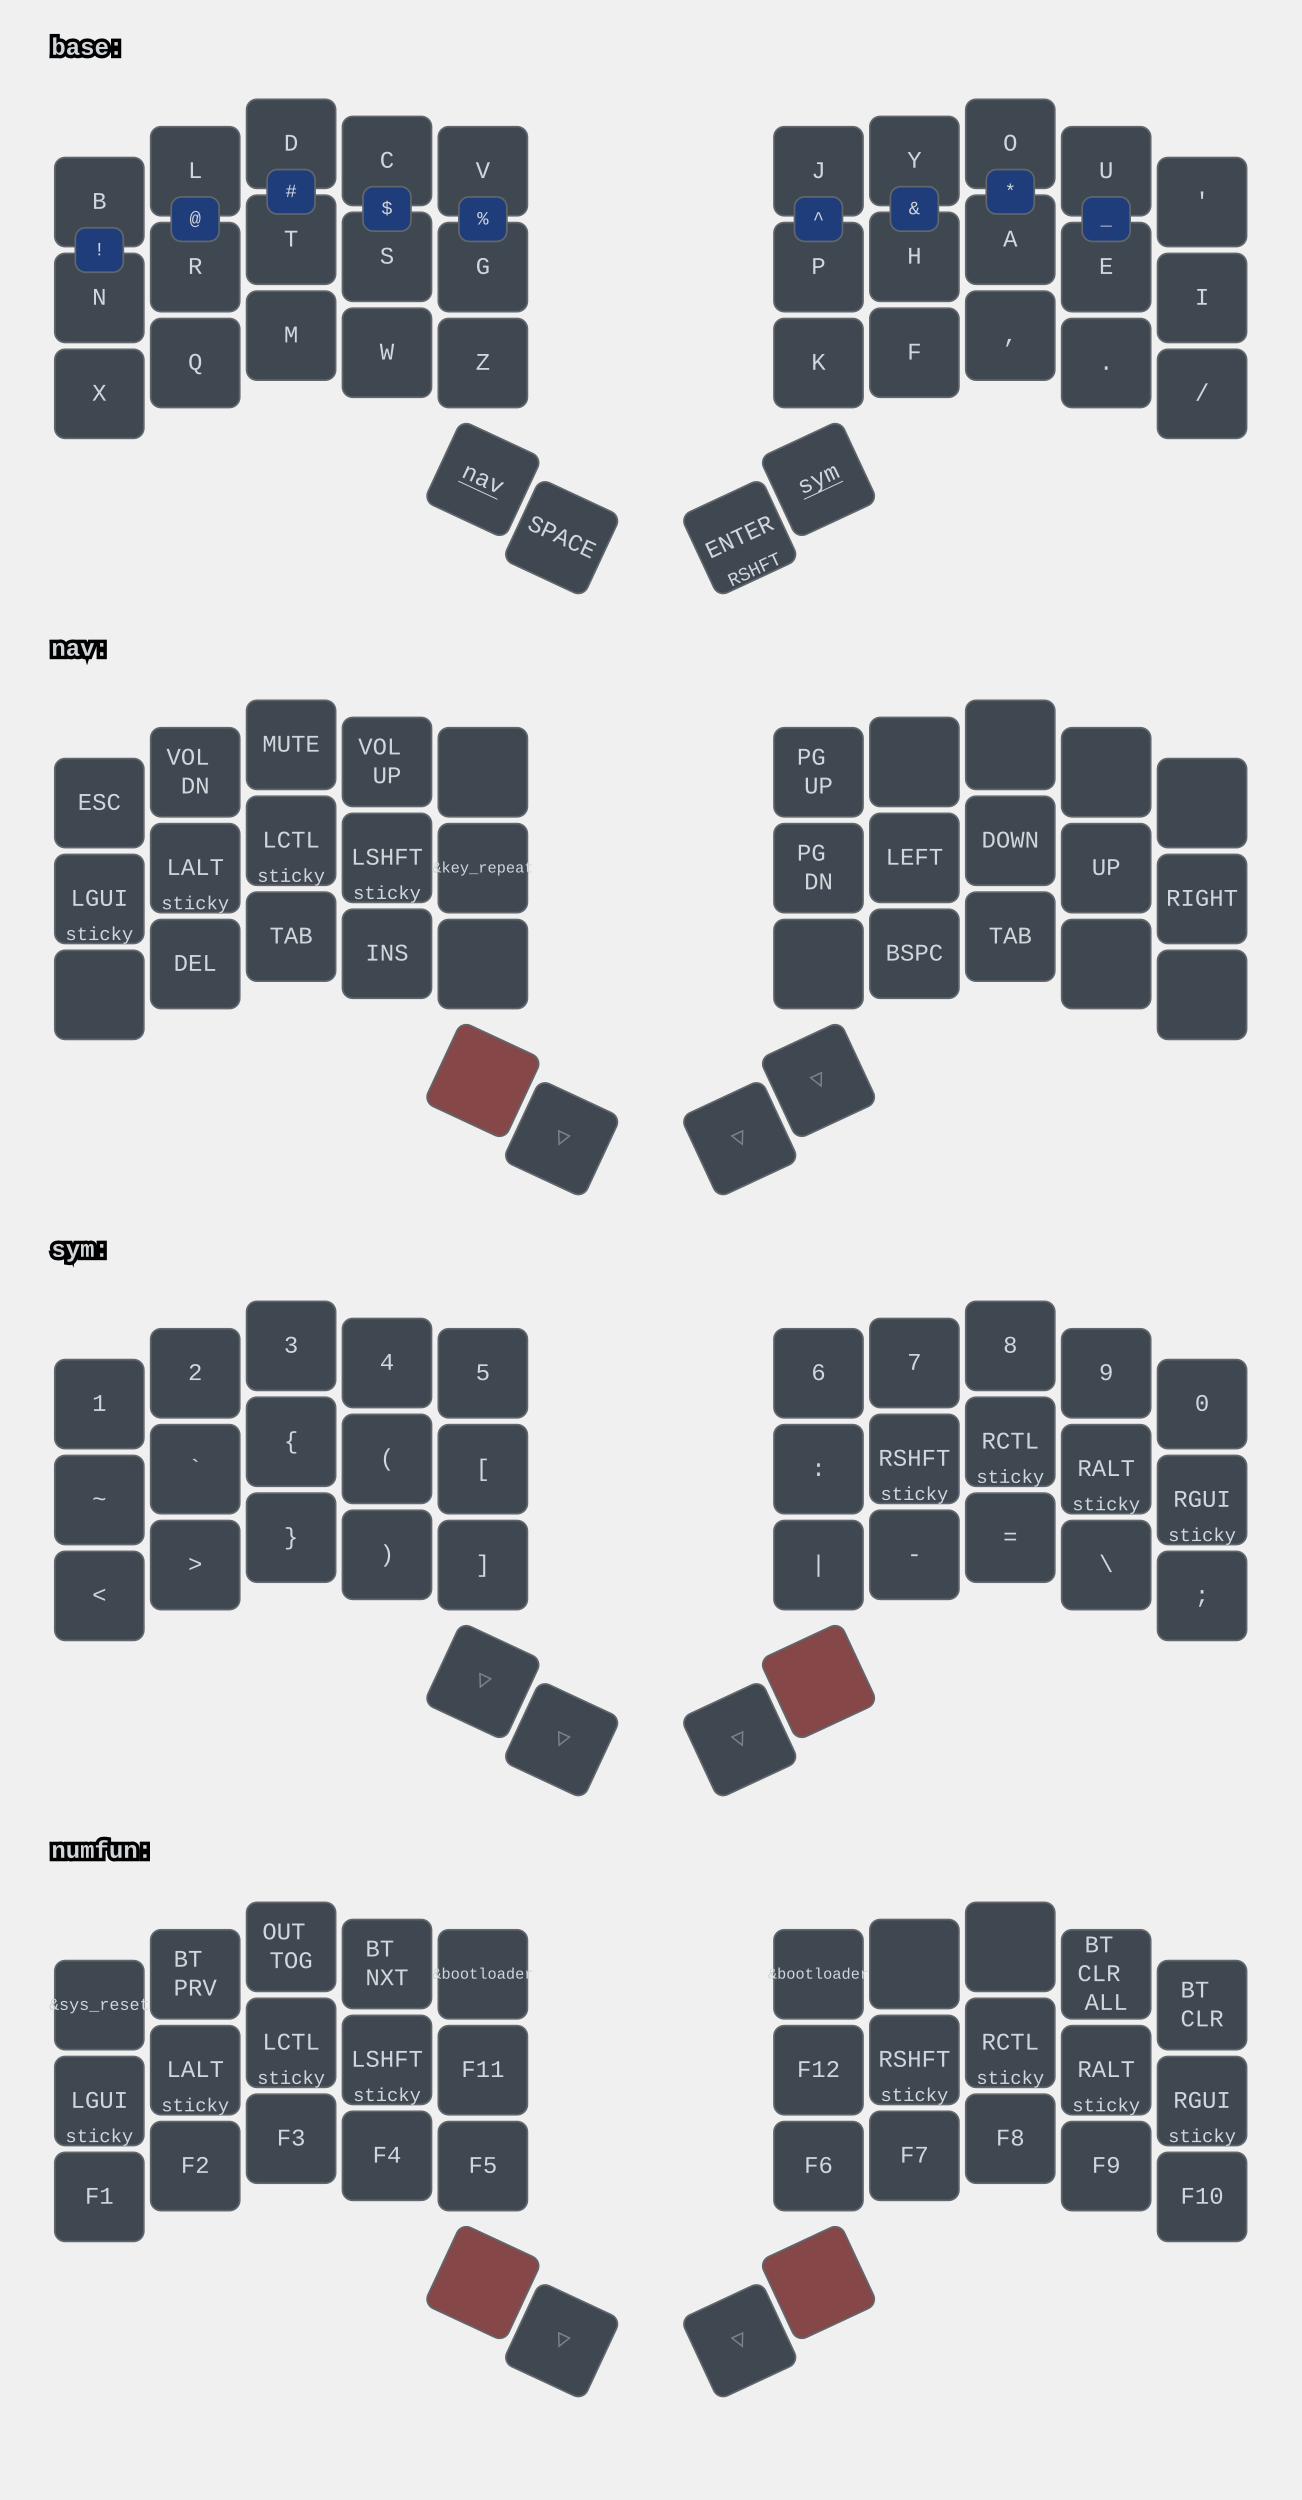
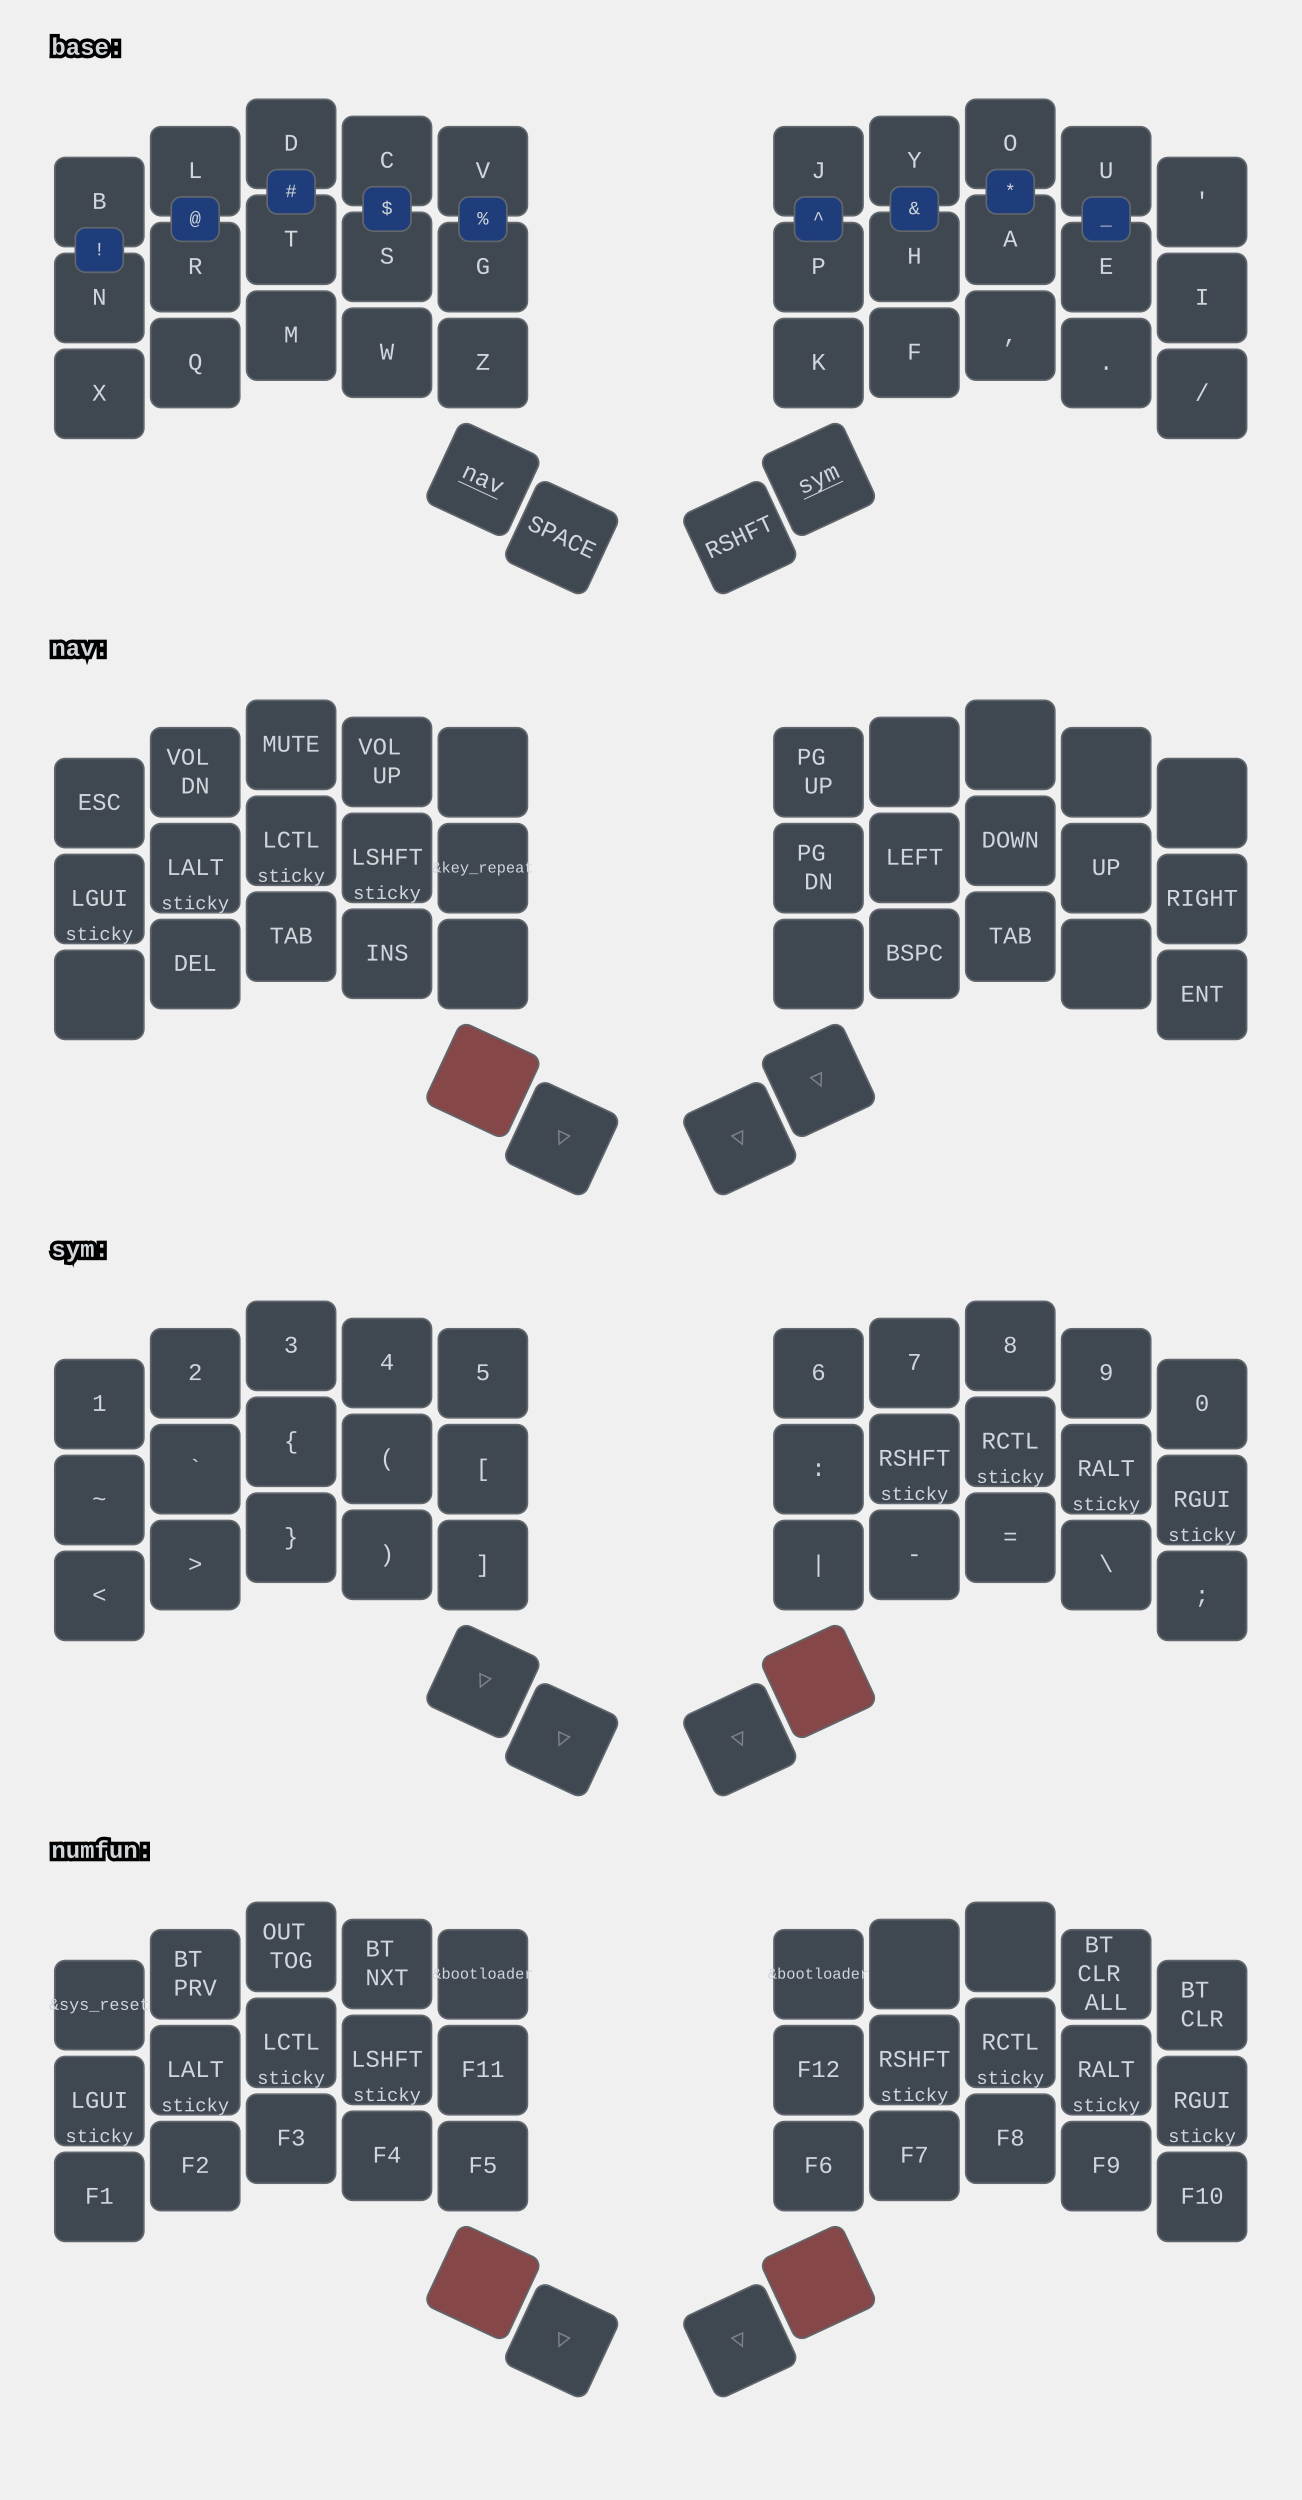
<svg xmlns="http://www.w3.org/2000/svg" width="760" height="1460" viewBox="0 0 760 1460" class="keymap">
  <style>/* inherit to force styles through use tags */
svg path {
    fill: inherit;
}

/* font and background color specifications */
svg.keymap {
    font-family: SFMono-Regular,Consolas,Liberation Mono,Menlo,monospace;
    font-size: 14px;
    font-kerning: normal;
    text-rendering: optimizeLegibility;
    fill: #24292e;
}

/* default key styling */
rect.key {
    fill: #f6f8fa;
}

rect.key, rect.combo {
    stroke: #c9cccf;
    stroke-width: 1;
}

/* default key side styling, only used is draw_key_sides is set */
rect.side {
    filter: brightness(90%);
}

/* color accent for combo boxes */
rect.combo, rect.combo-separate {
    fill: #cdf;
}

/* color accent for held keys */
rect.held, rect.combo.held {
    fill: #fdd;
}

/* color accent for ghost (optional) keys */
rect.ghost, rect.combo.ghost {
    stroke-dasharray: 4, 4;
    stroke-width: 2;
}

text {
    text-anchor: middle;
    dominant-baseline: middle;
}

/* styling for layer labels */
text.label {
    font-weight: bold;
    text-anchor: start;
    stroke: white;
    stroke-width: 4;
    paint-order: stroke;
}

/* styling for optional footer */
text.footer {
    text-anchor: end;
    dominant-baseline: auto;
    stroke: white;
    stroke-width: 4;
    paint-order: stroke;
}

/* styling for combo tap, and key non-tap label text */
text.combo, text.hold, text.shifted, text.left, text.right, text.tl, text.tr, text.bl, text.br {
    font-size: 11px;
}

text.hold, text.bl, text.br {
    text-anchor: middle;
    dominant-baseline: auto;
}

text.shifted, text.tl, text.tr {
    text-anchor: middle;
    dominant-baseline: hanging;
}

text.left, text.tl, text.bl {
    text-anchor: start;
}

text.right, text.tr, text.br {
    text-anchor: end;
}

text.layer-activator {
    text-decoration: underline;
}

/* styling for hold/shifted label text in combo box */
text.combo.hold, text.combo.shifted, text.combo.left, text.combo.right {
    font-size: 8px;
}

/* lighter symbol for transparent keys */
text.trans {
    fill: #7b7e81;
}

/* styling for combo dendrons */
path.combo {
    stroke-width: 1;
    stroke: gray;
    fill: none;
}

/* Start Tabler Icons Cleanup */
/* cannot use height/width with glyphs */
.icon-tabler &gt; path {
    fill: inherit;
    stroke: inherit;
    stroke-width: 2;
}
/* hide tabler's default box */
.icon-tabler &gt; path[stroke="none"][fill="none"] {
    visibility: hidden;
}
/* End Tabler Icons Cleanup */

svg.keymap { fill: #d1d6db; }
rect.key { fill: #3f4750; }
rect.key, rect.combo { stroke: #60666c; }
rect.combo, rect.combo-separate { fill: #1f3d7a; }
rect.held, rect.combo.held { fill: #854747; }
text.label, text.footer { stroke: black; }
text.trans { fill: #7e8184; }
path.combo { stroke: #7f7f7f; }
</style>
  <g transform="translate(30, 0)" class="layer-base">
    <text x="0" y="28" class="label" id="base">base:</text>
    <g transform="translate(0, 56)">
      <g transform="translate(28, 62)" class="key keypos-0">
        <rect rx="6" ry="6" x="-26" y="-26" width="52" height="52" class="key" />
        <text x="0" y="0" class="key tap">B</text>
      </g>
      <g transform="translate(84, 44)" class="key keypos-1">
        <rect rx="6" ry="6" x="-26" y="-26" width="52" height="52" class="key" />
        <text x="0" y="0" class="key tap">L</text>
      </g>
      <g transform="translate(140, 28)" class="key keypos-2">
        <rect rx="6" ry="6" x="-26" y="-26" width="52" height="52" class="key" />
        <text x="0" y="0" class="key tap">D</text>
      </g>
      <g transform="translate(196, 38)" class="key keypos-3">
        <rect rx="6" ry="6" x="-26" y="-26" width="52" height="52" class="key" />
        <text x="0" y="0" class="key tap">C</text>
      </g>
      <g transform="translate(252, 44)" class="key keypos-4">
        <rect rx="6" ry="6" x="-26" y="-26" width="52" height="52" class="key" />
        <text x="0" y="0" class="key tap">V</text>
      </g>
      <g transform="translate(448, 44)" class="key keypos-5">
        <rect rx="6" ry="6" x="-26" y="-26" width="52" height="52" class="key" />
        <text x="0" y="0" class="key tap">J</text>
      </g>
      <g transform="translate(504, 38)" class="key keypos-6">
        <rect rx="6" ry="6" x="-26" y="-26" width="52" height="52" class="key" />
        <text x="0" y="0" class="key tap">Y</text>
      </g>
      <g transform="translate(560, 28)" class="key keypos-7">
        <rect rx="6" ry="6" x="-26" y="-26" width="52" height="52" class="key" />
        <text x="0" y="0" class="key tap">O</text>
      </g>
      <g transform="translate(616, 44)" class="key keypos-8">
        <rect rx="6" ry="6" x="-26" y="-26" width="52" height="52" class="key" />
        <text x="0" y="0" class="key tap">U</text>
      </g>
      <g transform="translate(672, 62)" class="key keypos-9">
        <rect rx="6" ry="6" x="-26" y="-26" width="52" height="52" class="key" />
        <text x="0" y="0" class="key tap">'</text>
      </g>
      <g transform="translate(28, 118)" class="key keypos-10">
        <rect rx="6" ry="6" x="-26" y="-26" width="52" height="52" class="key" />
        <text x="0" y="0" class="key tap">N</text>
      </g>
      <g transform="translate(84, 100)" class="key keypos-11">
        <rect rx="6" ry="6" x="-26" y="-26" width="52" height="52" class="key" />
        <text x="0" y="0" class="key tap">R</text>
      </g>
      <g transform="translate(140, 84)" class="key keypos-12">
        <rect rx="6" ry="6" x="-26" y="-26" width="52" height="52" class="key" />
        <text x="0" y="0" class="key tap">T</text>
      </g>
      <g transform="translate(196, 94)" class="key keypos-13">
        <rect rx="6" ry="6" x="-26" y="-26" width="52" height="52" class="key" />
        <text x="0" y="0" class="key tap">S</text>
      </g>
      <g transform="translate(252, 100)" class="key keypos-14">
        <rect rx="6" ry="6" x="-26" y="-26" width="52" height="52" class="key" />
        <text x="0" y="0" class="key tap">G</text>
      </g>
      <g transform="translate(448, 100)" class="key keypos-15">
        <rect rx="6" ry="6" x="-26" y="-26" width="52" height="52" class="key" />
        <text x="0" y="0" class="key tap">P</text>
      </g>
      <g transform="translate(504, 94)" class="key keypos-16">
        <rect rx="6" ry="6" x="-26" y="-26" width="52" height="52" class="key" />
        <text x="0" y="0" class="key tap">H</text>
      </g>
      <g transform="translate(560, 84)" class="key keypos-17">
        <rect rx="6" ry="6" x="-26" y="-26" width="52" height="52" class="key" />
        <text x="0" y="0" class="key tap">A</text>
      </g>
      <g transform="translate(616, 100)" class="key keypos-18">
        <rect rx="6" ry="6" x="-26" y="-26" width="52" height="52" class="key" />
        <text x="0" y="0" class="key tap">E</text>
      </g>
      <g transform="translate(672, 118)" class="key keypos-19">
        <rect rx="6" ry="6" x="-26" y="-26" width="52" height="52" class="key" />
        <text x="0" y="0" class="key tap">I</text>
      </g>
      <g transform="translate(28, 174)" class="key keypos-20">
        <rect rx="6" ry="6" x="-26" y="-26" width="52" height="52" class="key" />
        <text x="0" y="0" class="key tap">X</text>
      </g>
      <g transform="translate(84, 156)" class="key keypos-21">
        <rect rx="6" ry="6" x="-26" y="-26" width="52" height="52" class="key" />
        <text x="0" y="0" class="key tap">Q</text>
      </g>
      <g transform="translate(140, 140)" class="key keypos-22">
        <rect rx="6" ry="6" x="-26" y="-26" width="52" height="52" class="key" />
        <text x="0" y="0" class="key tap">M</text>
      </g>
      <g transform="translate(196, 150)" class="key keypos-23">
        <rect rx="6" ry="6" x="-26" y="-26" width="52" height="52" class="key" />
        <text x="0" y="0" class="key tap">W</text>
      </g>
      <g transform="translate(252, 156)" class="key keypos-24">
        <rect rx="6" ry="6" x="-26" y="-26" width="52" height="52" class="key" />
        <text x="0" y="0" class="key tap">Z</text>
      </g>
      <g transform="translate(448, 156)" class="key keypos-25">
        <rect rx="6" ry="6" x="-26" y="-26" width="52" height="52" class="key" />
        <text x="0" y="0" class="key tap">K</text>
      </g>
      <g transform="translate(504, 150)" class="key keypos-26">
        <rect rx="6" ry="6" x="-26" y="-26" width="52" height="52" class="key" />
        <text x="0" y="0" class="key tap">F</text>
      </g>
      <g transform="translate(560, 140)" class="key keypos-27">
        <rect rx="6" ry="6" x="-26" y="-26" width="52" height="52" class="key" />
        <text x="0" y="0" class="key tap">,</text>
      </g>
      <g transform="translate(616, 156)" class="key keypos-28">
        <rect rx="6" ry="6" x="-26" y="-26" width="52" height="52" class="key" />
        <text x="0" y="0" class="key tap">.</text>
      </g>
      <g transform="translate(672, 174)" class="key keypos-29">
        <rect rx="6" ry="6" x="-26" y="-26" width="52" height="52" class="key" />
        <text x="0" y="0" class="key tap">/</text>
      </g>
      <g transform="translate(252, 224) rotate(25.0)" class="key keypos-30">
        <rect rx="6" ry="6" x="-26" y="-26" width="52" height="52" class="key" />
        <a href="#nav">
          <text x="0" y="0" class="key tap layer-activator">nav</text>
        </a>
      </g>
      <g transform="translate(298, 258) rotate(25.0)" class="key keypos-31">
        <rect rx="6" ry="6" x="-26" y="-26" width="52" height="52" class="key" />
        <text x="0" y="0" class="key tap">SPACE</text>
      </g>
      <g transform="translate(402, 258) rotate(-25.0)" class="key keypos-32">
        <rect rx="6" ry="6" x="-26" y="-26" width="52" height="52" class="key" />
-         <text x="0" y="0" class="key tap">ENTER</text>
-         <text x="0" y="24" class="key hold">RSHFT</text>
+         <text x="0" y="0" class="key tap">RSHFT</text>
      </g>
      <g transform="translate(448, 224) rotate(-25.0)" class="key keypos-33">
        <rect rx="6" ry="6" x="-26" y="-26" width="52" height="52" class="key" />
        <a href="#sym">
          <text x="0" y="0" class="key tap layer-activator">sym</text>
        </a>
      </g>
      <g class="combo combopos-0">
        <rect rx="6" ry="6" x="14" y="77" width="28" height="26" class="combo" />
        <text x="28" y="90" class="combo tap">!</text>
      </g>
      <g class="combo combopos-1">
        <rect rx="6" ry="6" x="70" y="59" width="28" height="26" class="combo" />
        <text x="84" y="72" class="combo tap">@</text>
      </g>
      <g class="combo combopos-2">
        <rect rx="6" ry="6" x="126" y="43" width="28" height="26" class="combo" />
        <text x="140" y="56" class="combo tap">#</text>
      </g>
      <g class="combo combopos-3">
        <rect rx="6" ry="6" x="182" y="53" width="28" height="26" class="combo" />
        <text x="196" y="66" class="combo tap">$</text>
      </g>
      <g class="combo combopos-4">
        <rect rx="6" ry="6" x="238" y="59" width="28" height="26" class="combo" />
        <text x="252" y="72" class="combo tap">%</text>
      </g>
      <g class="combo combopos-5">
        <rect rx="6" ry="6" x="434" y="59" width="28" height="26" class="combo" />
        <text x="448" y="72" class="combo tap">^</text>
      </g>
      <g class="combo combopos-6">
        <rect rx="6" ry="6" x="490" y="53" width="28" height="26" class="combo" />
        <text x="504" y="66" class="combo tap">&amp;</text>
      </g>
      <g class="combo combopos-7">
        <rect rx="6" ry="6" x="546" y="43" width="28" height="26" class="combo" />
        <text x="560" y="56" class="combo tap">*</text>
      </g>
      <g class="combo combopos-8">
        <rect rx="6" ry="6" x="602" y="59" width="28" height="26" class="combo" />
        <text x="616" y="72" class="combo tap">_</text>
      </g>
    </g>
  </g>
  <g transform="translate(30, 351)" class="layer-nav">
    <text x="0" y="28" class="label" id="nav">nav:</text>
    <g transform="translate(0, 56)">
      <g transform="translate(28, 62)" class="key keypos-0">
        <rect rx="6" ry="6" x="-26" y="-26" width="52" height="52" class="key" />
        <text x="0" y="0" class="key tap">ESC</text>
      </g>
      <g transform="translate(84, 44)" class="key keypos-1">
        <rect rx="6" ry="6" x="-26" y="-26" width="52" height="52" class="key" />
        <text x="0" y="0" class="key tap">
          <tspan x="0" dy="-0.6em">VOL</tspan>
          <tspan x="0" dy="1.2em">DN</tspan>
        </text>
      </g>
      <g transform="translate(140, 28)" class="key keypos-2">
        <rect rx="6" ry="6" x="-26" y="-26" width="52" height="52" class="key" />
        <text x="0" y="0" class="key tap">MUTE</text>
      </g>
      <g transform="translate(196, 38)" class="key keypos-3">
        <rect rx="6" ry="6" x="-26" y="-26" width="52" height="52" class="key" />
        <text x="0" y="0" class="key tap">
          <tspan x="0" dy="-0.6em">VOL</tspan>
          <tspan x="0" dy="1.2em">UP</tspan>
        </text>
      </g>
      <g transform="translate(252, 44)" class="key keypos-4">
        <rect rx="6" ry="6" x="-26" y="-26" width="52" height="52" class="key" />
      </g>
      <g transform="translate(448, 44)" class="key keypos-5">
        <rect rx="6" ry="6" x="-26" y="-26" width="52" height="52" class="key" />
        <text x="0" y="0" class="key tap">
          <tspan x="0" dy="-0.6em">PG</tspan>
          <tspan x="0" dy="1.2em">UP</tspan>
        </text>
      </g>
      <g transform="translate(504, 38)" class="key keypos-6">
        <rect rx="6" ry="6" x="-26" y="-26" width="52" height="52" class="key" />
      </g>
      <g transform="translate(560, 28)" class="key keypos-7">
        <rect rx="6" ry="6" x="-26" y="-26" width="52" height="52" class="key" />
      </g>
      <g transform="translate(616, 44)" class="key keypos-8">
        <rect rx="6" ry="6" x="-26" y="-26" width="52" height="52" class="key" />
      </g>
      <g transform="translate(672, 62)" class="key keypos-9">
        <rect rx="6" ry="6" x="-26" y="-26" width="52" height="52" class="key" />
      </g>
      <g transform="translate(28, 118)" class="key keypos-10">
        <rect rx="6" ry="6" x="-26" y="-26" width="52" height="52" class="key" />
        <text x="0" y="0" class="key tap">LGUI</text>
        <text x="0" y="24" class="key hold">sticky</text>
      </g>
      <g transform="translate(84, 100)" class="key keypos-11">
        <rect rx="6" ry="6" x="-26" y="-26" width="52" height="52" class="key" />
        <text x="0" y="0" class="key tap">LALT</text>
        <text x="0" y="24" class="key hold">sticky</text>
      </g>
      <g transform="translate(140, 84)" class="key keypos-12">
        <rect rx="6" ry="6" x="-26" y="-26" width="52" height="52" class="key" />
        <text x="0" y="0" class="key tap">LCTL</text>
        <text x="0" y="24" class="key hold">sticky</text>
      </g>
      <g transform="translate(196, 94)" class="key keypos-13">
        <rect rx="6" ry="6" x="-26" y="-26" width="52" height="52" class="key" />
        <text x="0" y="0" class="key tap">LSHFT</text>
        <text x="0" y="24" class="key hold">sticky</text>
      </g>
      <g transform="translate(252, 100)" class="key keypos-14">
        <rect rx="6" ry="6" x="-26" y="-26" width="52" height="52" class="key" />
        <text x="0" y="0" class="key tap">
          <tspan style="font-size: 64%">&amp;key_repeat</tspan>
        </text>
      </g>
      <g transform="translate(448, 100)" class="key keypos-15">
        <rect rx="6" ry="6" x="-26" y="-26" width="52" height="52" class="key" />
        <text x="0" y="0" class="key tap">
          <tspan x="0" dy="-0.6em">PG</tspan>
          <tspan x="0" dy="1.2em">DN</tspan>
        </text>
      </g>
      <g transform="translate(504, 94)" class="key keypos-16">
        <rect rx="6" ry="6" x="-26" y="-26" width="52" height="52" class="key" />
        <text x="0" y="0" class="key tap">LEFT</text>
      </g>
      <g transform="translate(560, 84)" class="key keypos-17">
        <rect rx="6" ry="6" x="-26" y="-26" width="52" height="52" class="key" />
        <text x="0" y="0" class="key tap">DOWN</text>
      </g>
      <g transform="translate(616, 100)" class="key keypos-18">
        <rect rx="6" ry="6" x="-26" y="-26" width="52" height="52" class="key" />
        <text x="0" y="0" class="key tap">UP</text>
      </g>
      <g transform="translate(672, 118)" class="key keypos-19">
        <rect rx="6" ry="6" x="-26" y="-26" width="52" height="52" class="key" />
        <text x="0" y="0" class="key tap">RIGHT</text>
      </g>
      <g transform="translate(28, 174)" class="key keypos-20">
        <rect rx="6" ry="6" x="-26" y="-26" width="52" height="52" class="key" />
      </g>
      <g transform="translate(84, 156)" class="key keypos-21">
        <rect rx="6" ry="6" x="-26" y="-26" width="52" height="52" class="key" />
        <text x="0" y="0" class="key tap">DEL</text>
      </g>
      <g transform="translate(140, 140)" class="key keypos-22">
        <rect rx="6" ry="6" x="-26" y="-26" width="52" height="52" class="key" />
        <text x="0" y="0" class="key tap">TAB</text>
      </g>
      <g transform="translate(196, 150)" class="key keypos-23">
        <rect rx="6" ry="6" x="-26" y="-26" width="52" height="52" class="key" />
        <text x="0" y="0" class="key tap">INS</text>
      </g>
      <g transform="translate(252, 156)" class="key keypos-24">
        <rect rx="6" ry="6" x="-26" y="-26" width="52" height="52" class="key" />
      </g>
      <g transform="translate(448, 156)" class="key keypos-25">
        <rect rx="6" ry="6" x="-26" y="-26" width="52" height="52" class="key" />
      </g>
      <g transform="translate(504, 150)" class="key keypos-26">
        <rect rx="6" ry="6" x="-26" y="-26" width="52" height="52" class="key" />
        <text x="0" y="0" class="key tap">BSPC</text>
      </g>
      <g transform="translate(560, 140)" class="key keypos-27">
        <rect rx="6" ry="6" x="-26" y="-26" width="52" height="52" class="key" />
        <text x="0" y="0" class="key tap">TAB</text>
      </g>
      <g transform="translate(616, 156)" class="key keypos-28">
        <rect rx="6" ry="6" x="-26" y="-26" width="52" height="52" class="key" />
      </g>
      <g transform="translate(672, 174)" class="key keypos-29">
        <rect rx="6" ry="6" x="-26" y="-26" width="52" height="52" class="key" />
+         <text x="0" y="0" class="key tap">ENT</text>
      </g>
      <g transform="translate(252, 224) rotate(25.0)" class="key held keypos-30">
        <rect rx="6" ry="6" x="-26" y="-26" width="52" height="52" class="key held" />
      </g>
      <g transform="translate(298, 258) rotate(25.0)" class="key trans keypos-31">
        <rect rx="6" ry="6" x="-26" y="-26" width="52" height="52" class="key trans" />
        <text x="0" y="0" class="key trans tap">▽</text>
      </g>
      <g transform="translate(402, 258) rotate(-25.0)" class="key trans keypos-32">
        <rect rx="6" ry="6" x="-26" y="-26" width="52" height="52" class="key trans" />
        <text x="0" y="0" class="key trans tap">▽</text>
      </g>
      <g transform="translate(448, 224) rotate(-25.0)" class="key trans keypos-33">
        <rect rx="6" ry="6" x="-26" y="-26" width="52" height="52" class="key trans" />
        <text x="0" y="0" class="key trans tap">▽</text>
      </g>
    </g>
  </g>
  <g transform="translate(30, 702)" class="layer-sym">
    <text x="0" y="28" class="label" id="sym">sym:</text>
    <g transform="translate(0, 56)">
      <g transform="translate(28, 62)" class="key keypos-0">
        <rect rx="6" ry="6" x="-26" y="-26" width="52" height="52" class="key" />
        <text x="0" y="0" class="key tap">1</text>
      </g>
      <g transform="translate(84, 44)" class="key keypos-1">
        <rect rx="6" ry="6" x="-26" y="-26" width="52" height="52" class="key" />
        <text x="0" y="0" class="key tap">2</text>
      </g>
      <g transform="translate(140, 28)" class="key keypos-2">
        <rect rx="6" ry="6" x="-26" y="-26" width="52" height="52" class="key" />
        <text x="0" y="0" class="key tap">3</text>
      </g>
      <g transform="translate(196, 38)" class="key keypos-3">
        <rect rx="6" ry="6" x="-26" y="-26" width="52" height="52" class="key" />
        <text x="0" y="0" class="key tap">4</text>
      </g>
      <g transform="translate(252, 44)" class="key keypos-4">
        <rect rx="6" ry="6" x="-26" y="-26" width="52" height="52" class="key" />
        <text x="0" y="0" class="key tap">5</text>
      </g>
      <g transform="translate(448, 44)" class="key keypos-5">
        <rect rx="6" ry="6" x="-26" y="-26" width="52" height="52" class="key" />
        <text x="0" y="0" class="key tap">6</text>
      </g>
      <g transform="translate(504, 38)" class="key keypos-6">
        <rect rx="6" ry="6" x="-26" y="-26" width="52" height="52" class="key" />
        <text x="0" y="0" class="key tap">7</text>
      </g>
      <g transform="translate(560, 28)" class="key keypos-7">
        <rect rx="6" ry="6" x="-26" y="-26" width="52" height="52" class="key" />
        <text x="0" y="0" class="key tap">8</text>
      </g>
      <g transform="translate(616, 44)" class="key keypos-8">
        <rect rx="6" ry="6" x="-26" y="-26" width="52" height="52" class="key" />
        <text x="0" y="0" class="key tap">9</text>
      </g>
      <g transform="translate(672, 62)" class="key keypos-9">
        <rect rx="6" ry="6" x="-26" y="-26" width="52" height="52" class="key" />
        <text x="0" y="0" class="key tap">0</text>
      </g>
      <g transform="translate(28, 118)" class="key keypos-10">
        <rect rx="6" ry="6" x="-26" y="-26" width="52" height="52" class="key" />
        <text x="0" y="0" class="key tap">~</text>
      </g>
      <g transform="translate(84, 100)" class="key keypos-11">
        <rect rx="6" ry="6" x="-26" y="-26" width="52" height="52" class="key" />
        <text x="0" y="0" class="key tap">`</text>
      </g>
      <g transform="translate(140, 84)" class="key keypos-12">
        <rect rx="6" ry="6" x="-26" y="-26" width="52" height="52" class="key" />
        <text x="0" y="0" class="key tap">{</text>
      </g>
      <g transform="translate(196, 94)" class="key keypos-13">
        <rect rx="6" ry="6" x="-26" y="-26" width="52" height="52" class="key" />
        <text x="0" y="0" class="key tap">(</text>
      </g>
      <g transform="translate(252, 100)" class="key keypos-14">
        <rect rx="6" ry="6" x="-26" y="-26" width="52" height="52" class="key" />
        <text x="0" y="0" class="key tap">[</text>
      </g>
      <g transform="translate(448, 100)" class="key keypos-15">
        <rect rx="6" ry="6" x="-26" y="-26" width="52" height="52" class="key" />
        <text x="0" y="0" class="key tap">:</text>
      </g>
      <g transform="translate(504, 94)" class="key keypos-16">
        <rect rx="6" ry="6" x="-26" y="-26" width="52" height="52" class="key" />
        <text x="0" y="0" class="key tap">RSHFT</text>
        <text x="0" y="24" class="key hold">sticky</text>
      </g>
      <g transform="translate(560, 84)" class="key keypos-17">
        <rect rx="6" ry="6" x="-26" y="-26" width="52" height="52" class="key" />
        <text x="0" y="0" class="key tap">RCTL</text>
        <text x="0" y="24" class="key hold">sticky</text>
      </g>
      <g transform="translate(616, 100)" class="key keypos-18">
        <rect rx="6" ry="6" x="-26" y="-26" width="52" height="52" class="key" />
        <text x="0" y="0" class="key tap">RALT</text>
        <text x="0" y="24" class="key hold">sticky</text>
      </g>
      <g transform="translate(672, 118)" class="key keypos-19">
        <rect rx="6" ry="6" x="-26" y="-26" width="52" height="52" class="key" />
        <text x="0" y="0" class="key tap">RGUI</text>
        <text x="0" y="24" class="key hold">sticky</text>
      </g>
      <g transform="translate(28, 174)" class="key keypos-20">
        <rect rx="6" ry="6" x="-26" y="-26" width="52" height="52" class="key" />
        <text x="0" y="0" class="key tap">&lt;</text>
      </g>
      <g transform="translate(84, 156)" class="key keypos-21">
        <rect rx="6" ry="6" x="-26" y="-26" width="52" height="52" class="key" />
        <text x="0" y="0" class="key tap">&gt;</text>
      </g>
      <g transform="translate(140, 140)" class="key keypos-22">
        <rect rx="6" ry="6" x="-26" y="-26" width="52" height="52" class="key" />
        <text x="0" y="0" class="key tap">}</text>
      </g>
      <g transform="translate(196, 150)" class="key keypos-23">
        <rect rx="6" ry="6" x="-26" y="-26" width="52" height="52" class="key" />
        <text x="0" y="0" class="key tap">)</text>
      </g>
      <g transform="translate(252, 156)" class="key keypos-24">
        <rect rx="6" ry="6" x="-26" y="-26" width="52" height="52" class="key" />
        <text x="0" y="0" class="key tap">]</text>
      </g>
      <g transform="translate(448, 156)" class="key keypos-25">
        <rect rx="6" ry="6" x="-26" y="-26" width="52" height="52" class="key" />
        <text x="0" y="0" class="key tap">|</text>
      </g>
      <g transform="translate(504, 150)" class="key keypos-26">
        <rect rx="6" ry="6" x="-26" y="-26" width="52" height="52" class="key" />
        <text x="0" y="0" class="key tap">-</text>
      </g>
      <g transform="translate(560, 140)" class="key keypos-27">
        <rect rx="6" ry="6" x="-26" y="-26" width="52" height="52" class="key" />
        <text x="0" y="0" class="key tap">=</text>
      </g>
      <g transform="translate(616, 156)" class="key keypos-28">
        <rect rx="6" ry="6" x="-26" y="-26" width="52" height="52" class="key" />
        <text x="0" y="0" class="key tap">\</text>
      </g>
      <g transform="translate(672, 174)" class="key keypos-29">
        <rect rx="6" ry="6" x="-26" y="-26" width="52" height="52" class="key" />
        <text x="0" y="0" class="key tap">;</text>
      </g>
      <g transform="translate(252, 224) rotate(25.0)" class="key trans keypos-30">
        <rect rx="6" ry="6" x="-26" y="-26" width="52" height="52" class="key trans" />
        <text x="0" y="0" class="key trans tap">▽</text>
      </g>
      <g transform="translate(298, 258) rotate(25.0)" class="key trans keypos-31">
        <rect rx="6" ry="6" x="-26" y="-26" width="52" height="52" class="key trans" />
        <text x="0" y="0" class="key trans tap">▽</text>
      </g>
      <g transform="translate(402, 258) rotate(-25.0)" class="key trans keypos-32">
        <rect rx="6" ry="6" x="-26" y="-26" width="52" height="52" class="key trans" />
        <text x="0" y="0" class="key trans tap">▽</text>
      </g>
      <g transform="translate(448, 224) rotate(-25.0)" class="key held keypos-33">
        <rect rx="6" ry="6" x="-26" y="-26" width="52" height="52" class="key held" />
      </g>
    </g>
  </g>
  <g transform="translate(30, 1053)" class="layer-numfun">
    <text x="0" y="28" class="label" id="numfun">numfun:</text>
    <g transform="translate(0, 56)">
      <g transform="translate(28, 62)" class="key keypos-0">
        <rect rx="6" ry="6" x="-26" y="-26" width="52" height="52" class="key" />
        <text x="0" y="0" class="key tap">
          <tspan style="font-size: 70%">&amp;sys_reset</tspan>
        </text>
      </g>
      <g transform="translate(84, 44)" class="key keypos-1">
        <rect rx="6" ry="6" x="-26" y="-26" width="52" height="52" class="key" />
        <text x="0" y="0" class="key tap">
          <tspan x="0" dy="-0.6em">BT</tspan>
          <tspan x="0" dy="1.2em">PRV</tspan>
        </text>
      </g>
      <g transform="translate(140, 28)" class="key keypos-2">
        <rect rx="6" ry="6" x="-26" y="-26" width="52" height="52" class="key" />
        <text x="0" y="0" class="key tap">
          <tspan x="0" dy="-0.6em">OUT</tspan>
          <tspan x="0" dy="1.2em">TOG</tspan>
        </text>
      </g>
      <g transform="translate(196, 38)" class="key keypos-3">
        <rect rx="6" ry="6" x="-26" y="-26" width="52" height="52" class="key" />
        <text x="0" y="0" class="key tap">
          <tspan x="0" dy="-0.6em">BT</tspan>
          <tspan x="0" dy="1.2em">NXT</tspan>
        </text>
      </g>
      <g transform="translate(252, 44)" class="key keypos-4">
        <rect rx="6" ry="6" x="-26" y="-26" width="52" height="52" class="key" />
        <text x="0" y="0" class="key tap">
          <tspan style="font-size: 64%">&amp;bootloader</tspan>
        </text>
      </g>
      <g transform="translate(448, 44)" class="key keypos-5">
        <rect rx="6" ry="6" x="-26" y="-26" width="52" height="52" class="key" />
        <text x="0" y="0" class="key tap">
          <tspan style="font-size: 64%">&amp;bootloader</tspan>
        </text>
      </g>
      <g transform="translate(504, 38)" class="key keypos-6">
        <rect rx="6" ry="6" x="-26" y="-26" width="52" height="52" class="key" />
      </g>
      <g transform="translate(560, 28)" class="key keypos-7">
        <rect rx="6" ry="6" x="-26" y="-26" width="52" height="52" class="key" />
      </g>
      <g transform="translate(616, 44)" class="key keypos-8">
        <rect rx="6" ry="6" x="-26" y="-26" width="52" height="52" class="key" />
        <text x="0" y="0" class="key tap">
          <tspan x="0" dy="-1.2em">BT</tspan>
          <tspan x="0" dy="1.2em">CLR</tspan>
          <tspan x="0" dy="1.2em">ALL</tspan>
        </text>
      </g>
      <g transform="translate(672, 62)" class="key keypos-9">
        <rect rx="6" ry="6" x="-26" y="-26" width="52" height="52" class="key" />
        <text x="0" y="0" class="key tap">
          <tspan x="0" dy="-0.6em">BT</tspan>
          <tspan x="0" dy="1.2em">CLR</tspan>
        </text>
      </g>
      <g transform="translate(28, 118)" class="key keypos-10">
        <rect rx="6" ry="6" x="-26" y="-26" width="52" height="52" class="key" />
        <text x="0" y="0" class="key tap">LGUI</text>
        <text x="0" y="24" class="key hold">sticky</text>
      </g>
      <g transform="translate(84, 100)" class="key keypos-11">
        <rect rx="6" ry="6" x="-26" y="-26" width="52" height="52" class="key" />
        <text x="0" y="0" class="key tap">LALT</text>
        <text x="0" y="24" class="key hold">sticky</text>
      </g>
      <g transform="translate(140, 84)" class="key keypos-12">
        <rect rx="6" ry="6" x="-26" y="-26" width="52" height="52" class="key" />
        <text x="0" y="0" class="key tap">LCTL</text>
        <text x="0" y="24" class="key hold">sticky</text>
      </g>
      <g transform="translate(196, 94)" class="key keypos-13">
        <rect rx="6" ry="6" x="-26" y="-26" width="52" height="52" class="key" />
        <text x="0" y="0" class="key tap">LSHFT</text>
        <text x="0" y="24" class="key hold">sticky</text>
      </g>
      <g transform="translate(252, 100)" class="key keypos-14">
        <rect rx="6" ry="6" x="-26" y="-26" width="52" height="52" class="key" />
        <text x="0" y="0" class="key tap">F11</text>
      </g>
      <g transform="translate(448, 100)" class="key keypos-15">
        <rect rx="6" ry="6" x="-26" y="-26" width="52" height="52" class="key" />
        <text x="0" y="0" class="key tap">F12</text>
      </g>
      <g transform="translate(504, 94)" class="key keypos-16">
        <rect rx="6" ry="6" x="-26" y="-26" width="52" height="52" class="key" />
        <text x="0" y="0" class="key tap">RSHFT</text>
        <text x="0" y="24" class="key hold">sticky</text>
      </g>
      <g transform="translate(560, 84)" class="key keypos-17">
        <rect rx="6" ry="6" x="-26" y="-26" width="52" height="52" class="key" />
        <text x="0" y="0" class="key tap">RCTL</text>
        <text x="0" y="24" class="key hold">sticky</text>
      </g>
      <g transform="translate(616, 100)" class="key keypos-18">
        <rect rx="6" ry="6" x="-26" y="-26" width="52" height="52" class="key" />
        <text x="0" y="0" class="key tap">RALT</text>
        <text x="0" y="24" class="key hold">sticky</text>
      </g>
      <g transform="translate(672, 118)" class="key keypos-19">
        <rect rx="6" ry="6" x="-26" y="-26" width="52" height="52" class="key" />
        <text x="0" y="0" class="key tap">RGUI</text>
        <text x="0" y="24" class="key hold">sticky</text>
      </g>
      <g transform="translate(28, 174)" class="key keypos-20">
        <rect rx="6" ry="6" x="-26" y="-26" width="52" height="52" class="key" />
        <text x="0" y="0" class="key tap">F1</text>
      </g>
      <g transform="translate(84, 156)" class="key keypos-21">
        <rect rx="6" ry="6" x="-26" y="-26" width="52" height="52" class="key" />
        <text x="0" y="0" class="key tap">F2</text>
      </g>
      <g transform="translate(140, 140)" class="key keypos-22">
        <rect rx="6" ry="6" x="-26" y="-26" width="52" height="52" class="key" />
        <text x="0" y="0" class="key tap">F3</text>
      </g>
      <g transform="translate(196, 150)" class="key keypos-23">
        <rect rx="6" ry="6" x="-26" y="-26" width="52" height="52" class="key" />
        <text x="0" y="0" class="key tap">F4</text>
      </g>
      <g transform="translate(252, 156)" class="key keypos-24">
        <rect rx="6" ry="6" x="-26" y="-26" width="52" height="52" class="key" />
        <text x="0" y="0" class="key tap">F5</text>
      </g>
      <g transform="translate(448, 156)" class="key keypos-25">
        <rect rx="6" ry="6" x="-26" y="-26" width="52" height="52" class="key" />
        <text x="0" y="0" class="key tap">F6</text>
      </g>
      <g transform="translate(504, 150)" class="key keypos-26">
        <rect rx="6" ry="6" x="-26" y="-26" width="52" height="52" class="key" />
        <text x="0" y="0" class="key tap">F7</text>
      </g>
      <g transform="translate(560, 140)" class="key keypos-27">
        <rect rx="6" ry="6" x="-26" y="-26" width="52" height="52" class="key" />
        <text x="0" y="0" class="key tap">F8</text>
      </g>
      <g transform="translate(616, 156)" class="key keypos-28">
        <rect rx="6" ry="6" x="-26" y="-26" width="52" height="52" class="key" />
        <text x="0" y="0" class="key tap">F9</text>
      </g>
      <g transform="translate(672, 174)" class="key keypos-29">
        <rect rx="6" ry="6" x="-26" y="-26" width="52" height="52" class="key" />
        <text x="0" y="0" class="key tap">F10</text>
      </g>
      <g transform="translate(252, 224) rotate(25.0)" class="key held keypos-30">
        <rect rx="6" ry="6" x="-26" y="-26" width="52" height="52" class="key held" />
      </g>
      <g transform="translate(298, 258) rotate(25.0)" class="key trans keypos-31">
        <rect rx="6" ry="6" x="-26" y="-26" width="52" height="52" class="key trans" />
        <text x="0" y="0" class="key trans tap">▽</text>
      </g>
      <g transform="translate(402, 258) rotate(-25.0)" class="key trans keypos-32">
        <rect rx="6" ry="6" x="-26" y="-26" width="52" height="52" class="key trans" />
        <text x="0" y="0" class="key trans tap">▽</text>
      </g>
      <g transform="translate(448, 224) rotate(-25.0)" class="key held keypos-33">
        <rect rx="6" ry="6" x="-26" y="-26" width="52" height="52" class="key held" />
      </g>
    </g>
  </g>
</svg>
